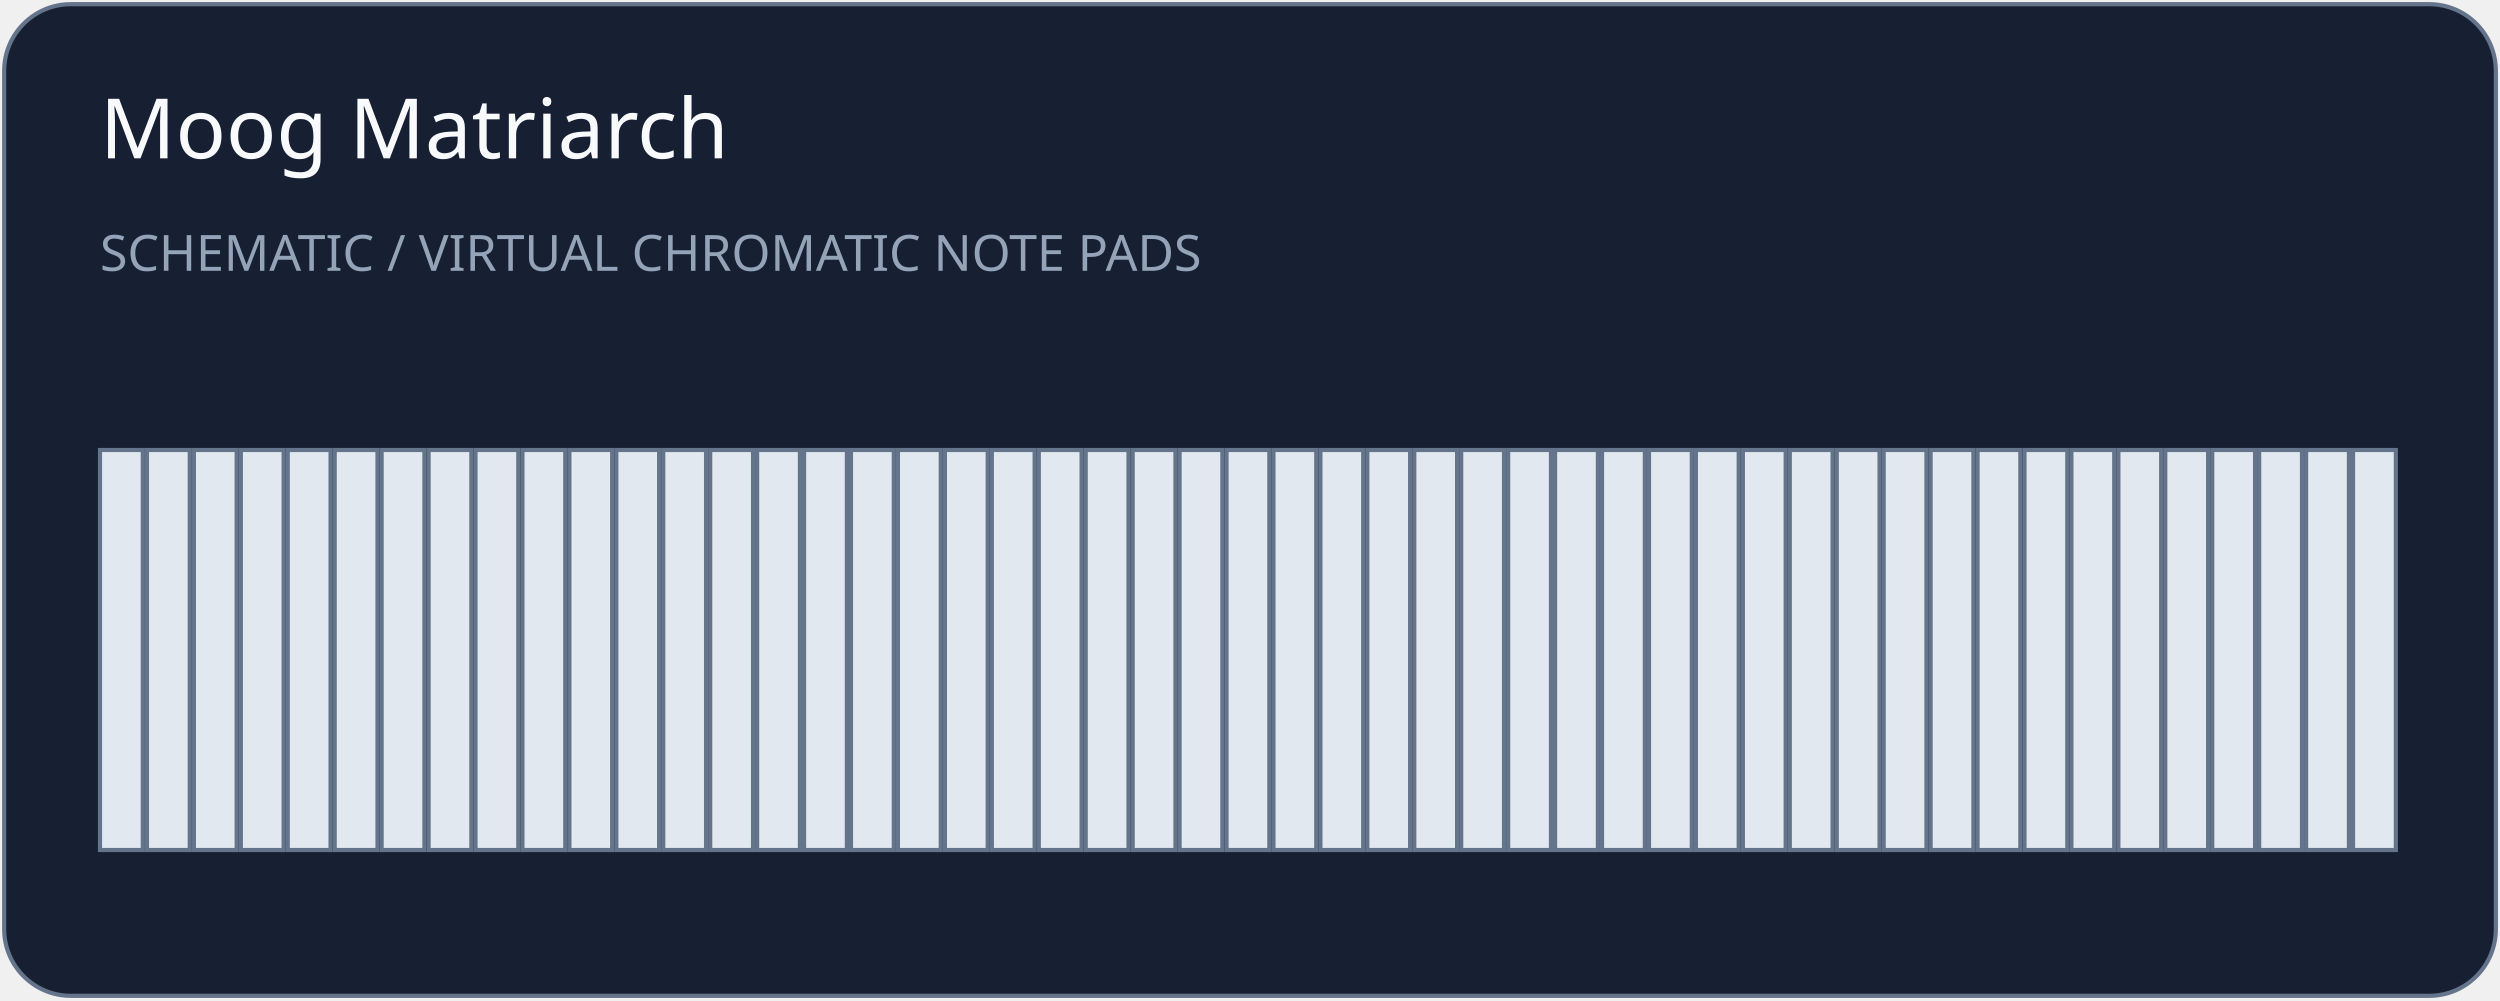
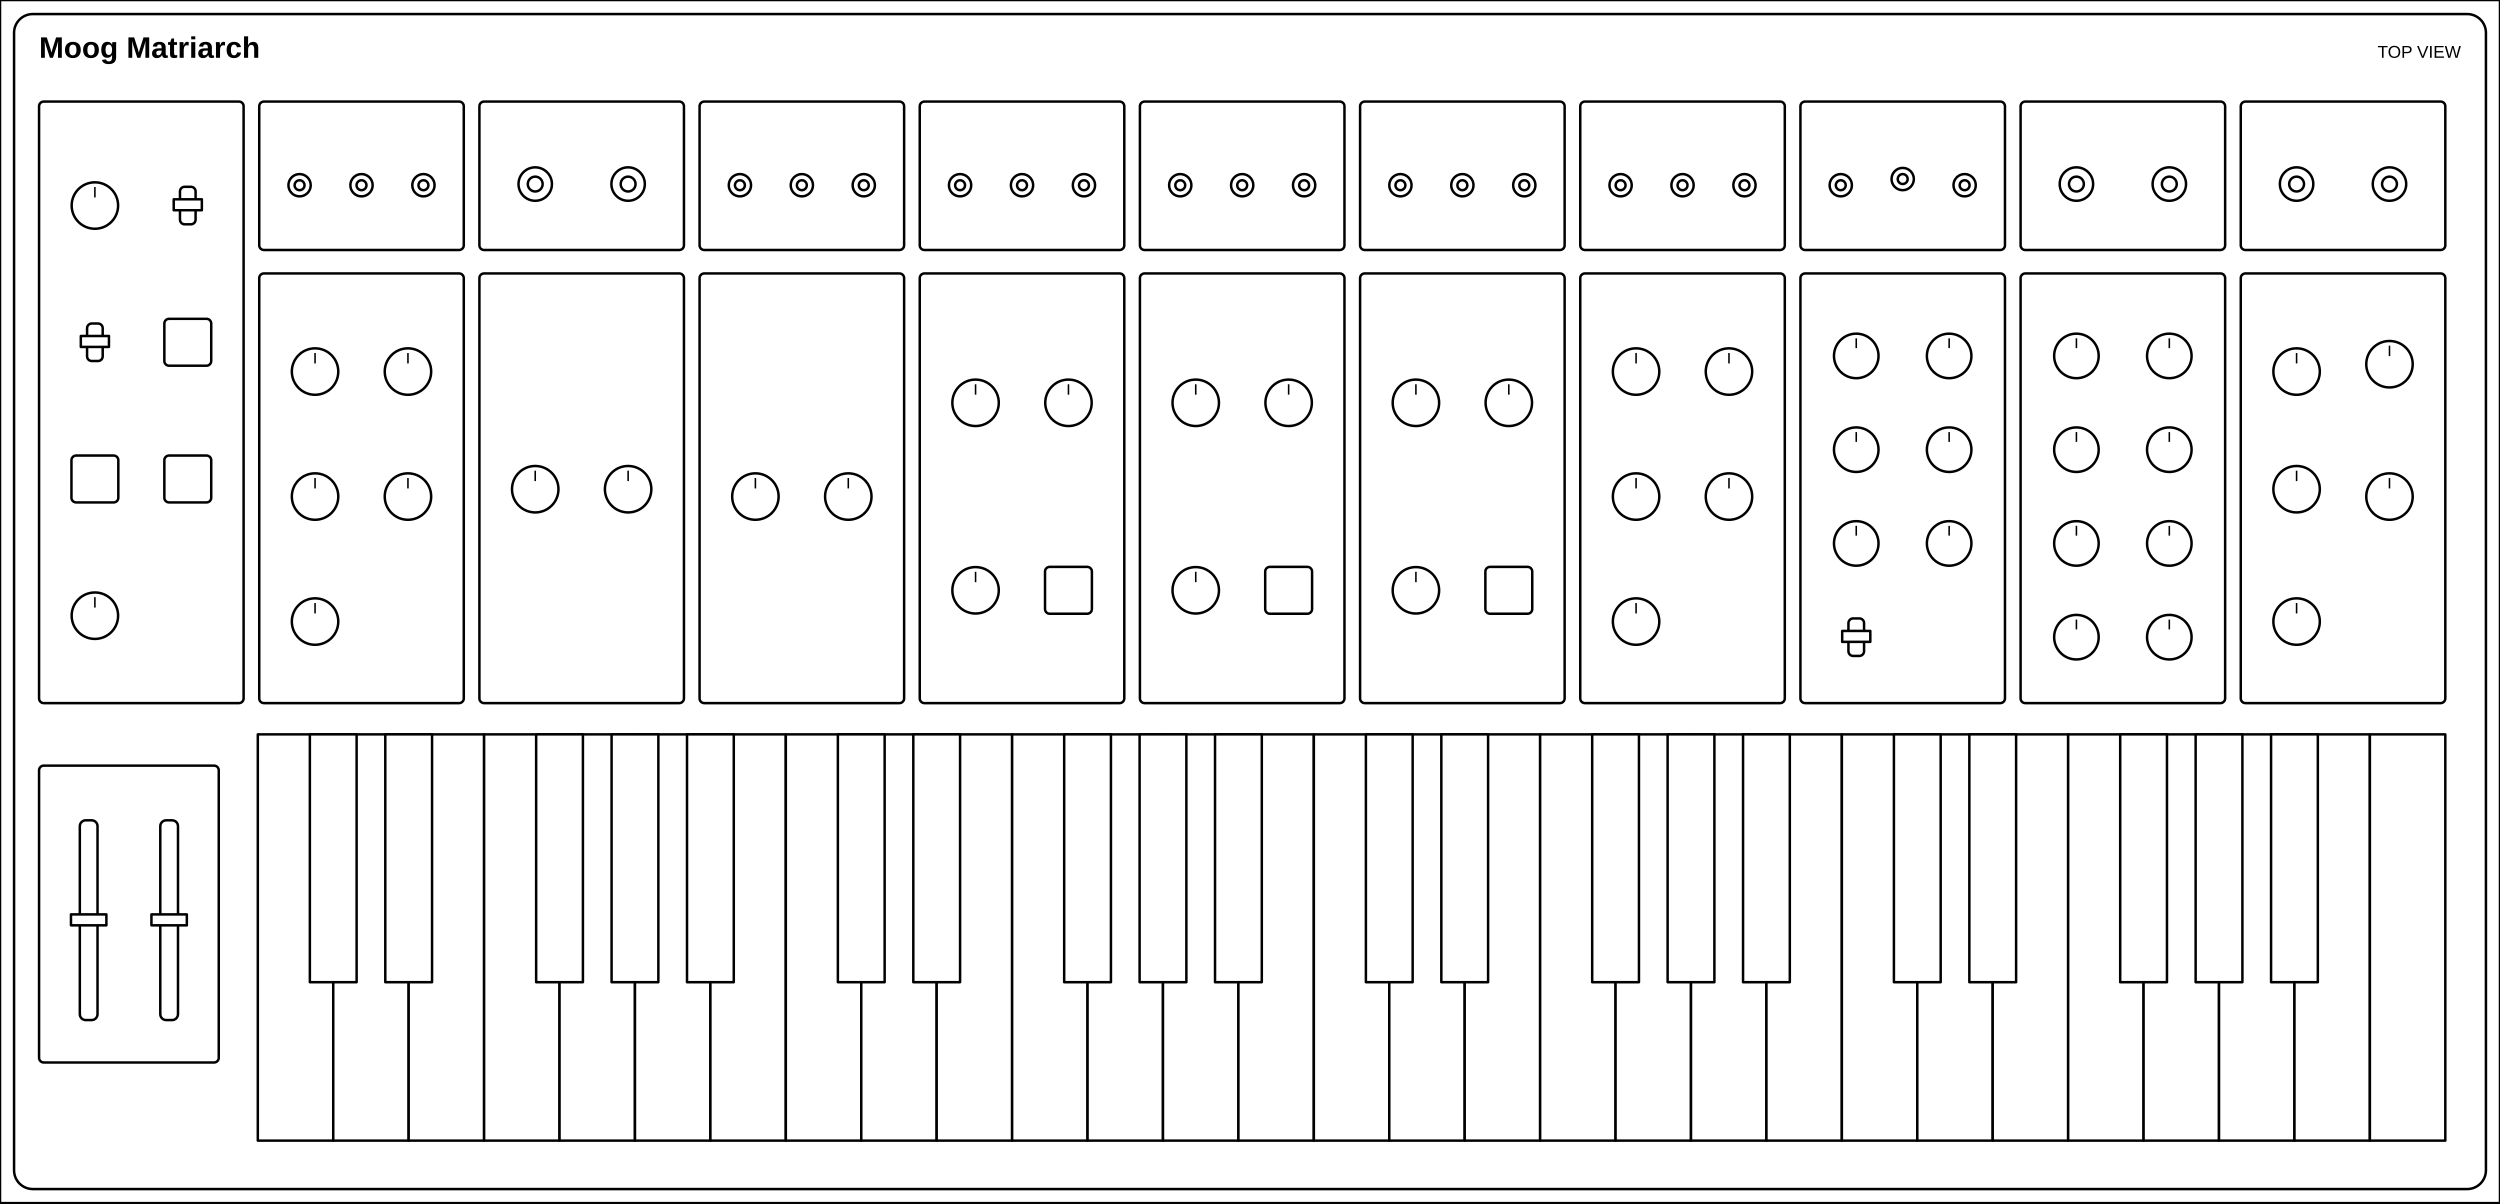
- <svg xmlns="http://www.w3.org/2000/svg" viewBox="0 0 600 240" role="img" aria-label="Moog Matriarch schematic">
-   <rect x="1" y="1" width="598" height="238" rx="16" fill="#172033" stroke="#64748b" />
-   <text x="24" y="38" fill="#f8fafc" font-family="sans-serif" font-size="20">Moog Matriarch</text>
-   <text x="24" y="65" fill="#94a3b8" font-family="sans-serif" font-size="12">SCHEMATIC / VIRTUAL CHROMATIC NOTE PADS</text>
-   <rect x="24.00" y="108" width="10.27" height="96" fill="#e2e8f0" stroke="#64748b" />
-   <rect x="35.27" y="108" width="10.27" height="96" fill="#e2e8f0" stroke="#64748b" />
-   <rect x="46.53" y="108" width="10.27" height="96" fill="#e2e8f0" stroke="#64748b" />
-   <rect x="57.80" y="108" width="10.27" height="96" fill="#e2e8f0" stroke="#64748b" />
-   <rect x="69.06" y="108" width="10.27" height="96" fill="#e2e8f0" stroke="#64748b" />
-   <rect x="80.33" y="108" width="10.27" height="96" fill="#e2e8f0" stroke="#64748b" />
-   <rect x="91.59" y="108" width="10.27" height="96" fill="#e2e8f0" stroke="#64748b" />
-   <rect x="102.86" y="108" width="10.27" height="96" fill="#e2e8f0" stroke="#64748b" />
-   <rect x="114.12" y="108" width="10.27" height="96" fill="#e2e8f0" stroke="#64748b" />
-   <rect x="125.39" y="108" width="10.27" height="96" fill="#e2e8f0" stroke="#64748b" />
-   <rect x="136.65" y="108" width="10.27" height="96" fill="#e2e8f0" stroke="#64748b" />
-   <rect x="147.92" y="108" width="10.27" height="96" fill="#e2e8f0" stroke="#64748b" />
-   <rect x="159.18" y="108" width="10.27" height="96" fill="#e2e8f0" stroke="#64748b" />
-   <rect x="170.45" y="108" width="10.27" height="96" fill="#e2e8f0" stroke="#64748b" />
-   <rect x="181.71" y="108" width="10.27" height="96" fill="#e2e8f0" stroke="#64748b" />
-   <rect x="192.98" y="108" width="10.27" height="96" fill="#e2e8f0" stroke="#64748b" />
-   <rect x="204.24" y="108" width="10.27" height="96" fill="#e2e8f0" stroke="#64748b" />
-   <rect x="215.51" y="108" width="10.27" height="96" fill="#e2e8f0" stroke="#64748b" />
-   <rect x="226.78" y="108" width="10.27" height="96" fill="#e2e8f0" stroke="#64748b" />
-   <rect x="238.04" y="108" width="10.27" height="96" fill="#e2e8f0" stroke="#64748b" />
-   <rect x="249.31" y="108" width="10.27" height="96" fill="#e2e8f0" stroke="#64748b" />
-   <rect x="260.57" y="108" width="10.27" height="96" fill="#e2e8f0" stroke="#64748b" />
-   <rect x="271.84" y="108" width="10.27" height="96" fill="#e2e8f0" stroke="#64748b" />
-   <rect x="283.10" y="108" width="10.27" height="96" fill="#e2e8f0" stroke="#64748b" />
-   <rect x="294.37" y="108" width="10.27" height="96" fill="#e2e8f0" stroke="#64748b" />
-   <rect x="305.63" y="108" width="10.27" height="96" fill="#e2e8f0" stroke="#64748b" />
-   <rect x="316.90" y="108" width="10.27" height="96" fill="#e2e8f0" stroke="#64748b" />
-   <rect x="328.16" y="108" width="10.27" height="96" fill="#e2e8f0" stroke="#64748b" />
-   <rect x="339.43" y="108" width="10.27" height="96" fill="#e2e8f0" stroke="#64748b" />
-   <rect x="350.69" y="108" width="10.27" height="96" fill="#e2e8f0" stroke="#64748b" />
-   <rect x="361.96" y="108" width="10.27" height="96" fill="#e2e8f0" stroke="#64748b" />
-   <rect x="373.22" y="108" width="10.27" height="96" fill="#e2e8f0" stroke="#64748b" />
-   <rect x="384.49" y="108" width="10.27" height="96" fill="#e2e8f0" stroke="#64748b" />
-   <rect x="395.76" y="108" width="10.27" height="96" fill="#e2e8f0" stroke="#64748b" />
-   <rect x="407.02" y="108" width="10.27" height="96" fill="#e2e8f0" stroke="#64748b" />
-   <rect x="418.29" y="108" width="10.27" height="96" fill="#e2e8f0" stroke="#64748b" />
-   <rect x="429.55" y="108" width="10.27" height="96" fill="#e2e8f0" stroke="#64748b" />
-   <rect x="440.82" y="108" width="10.27" height="96" fill="#e2e8f0" stroke="#64748b" />
-   <rect x="452.08" y="108" width="10.27" height="96" fill="#e2e8f0" stroke="#64748b" />
-   <rect x="463.35" y="108" width="10.27" height="96" fill="#e2e8f0" stroke="#64748b" />
-   <rect x="474.61" y="108" width="10.27" height="96" fill="#e2e8f0" stroke="#64748b" />
-   <rect x="485.88" y="108" width="10.27" height="96" fill="#e2e8f0" stroke="#64748b" />
-   <rect x="497.14" y="108" width="10.27" height="96" fill="#e2e8f0" stroke="#64748b" />
-   <rect x="508.41" y="108" width="10.27" height="96" fill="#e2e8f0" stroke="#64748b" />
-   <rect x="519.67" y="108" width="10.27" height="96" fill="#e2e8f0" stroke="#64748b" />
-   <rect x="530.94" y="108" width="10.27" height="96" fill="#e2e8f0" stroke="#64748b" />
-   <rect x="542.20" y="108" width="10.27" height="96" fill="#e2e8f0" stroke="#64748b" />
-   <rect x="553.47" y="108" width="10.27" height="96" fill="#e2e8f0" stroke="#64748b" />
-   <rect x="564.73" y="108" width="10.27" height="96" fill="#e2e8f0" stroke="#64748b" />
+ <svg xmlns="http://www.w3.org/2000/svg" viewBox="0 0 1600 770" role="img" aria-labelledby="title description">
+   <style>text{font-family:Arial,Helvetica,sans-serif;fill:#000;stroke:none}.line{fill:#fff;stroke:#000;stroke-width:1.6;stroke-linejoin:round;stroke-linecap:round}.thin{fill:none;stroke:#000;stroke-width:1;stroke-linejoin:round;stroke-linecap:round}</style>
+   <rect x="0" y="0" width="1600" height="770" class="line" fill="#fff" stroke="none" stroke-width="1.6" />
+   <rect x="9" y="9" width="1582" height="752" class="line" fill="#fff" stroke="#000" stroke-width="1.6" rx="12" />
+   <text x="25" y="37" fill="#000" font-family="Arial,Helvetica,sans-serif" font-size="19" text-anchor="start" font-weight="bold">Moog Matriarch</text>
+   <text x="1575" y="37" fill="#000" font-family="Arial,Helvetica,sans-serif" font-size="11" text-anchor="end">TOP VIEW</text>
+   <rect x="165.909" y="65" width="130.909" height="95" class="line" fill="#fff" stroke="#000" stroke-width="1.6" rx="3" />
+   <g id="modulation-patch-rate-in" data-kind="jack" aria-label="Rate IN">
+     <circle cx="191.727" cy="118.545" r="7.135" class="line" fill="#fff" stroke="#000" stroke-width="1.6" />
+     <circle cx="191.727" cy="118.545" r="3.171" class="line" fill="#fff" stroke="#000" stroke-width="1.6" />
+   </g>
+   <g id="modulation-patch-wave-out" data-kind="jack" aria-label="Wave OUT">
+     <circle cx="231.364" cy="118.545" r="7.135" class="line" fill="#fff" stroke="#000" stroke-width="1.6" />
+     <circle cx="231.364" cy="118.545" r="3.171" class="line" fill="#fff" stroke="#000" stroke-width="1.6" />
+   </g>
+   <g id="modulation-patch-s-h-out" data-kind="jack" aria-label="S/H OUT">
+     <circle cx="271" cy="118.545" r="7.135" class="line" fill="#fff" stroke="#000" stroke-width="1.6" />
+     <circle cx="271" cy="118.545" r="3.171" class="line" fill="#fff" stroke="#000" stroke-width="1.6" />
+   </g>
+   <rect x="306.818" y="65" width="130.909" height="95" class="line" fill="#fff" stroke="#000" stroke-width="1.6" rx="3" />
+   <g id="utilities-patch-in" data-kind="jack" aria-label="IN">
+     <circle cx="342.545" cy="117.797" r="10.702" class="line" fill="#fff" stroke="#000" stroke-width="1.6" />
+     <circle cx="342.545" cy="117.797" r="4.756" class="line" fill="#fff" stroke="#000" stroke-width="1.6" />
+   </g>
+   <g id="utilities-patch-out" data-kind="jack" aria-label="OUT">
+     <circle cx="402" cy="117.797" r="10.702" class="line" fill="#fff" stroke="#000" stroke-width="1.6" />
+     <circle cx="402" cy="117.797" r="4.756" class="line" fill="#fff" stroke="#000" stroke-width="1.6" />
+   </g>
+   <rect x="447.727" y="65" width="130.909" height="95" class="line" fill="#fff" stroke="#000" stroke-width="1.6" rx="3" />
+   <g id="osc-1-patch-pitch-in" data-kind="jack" aria-label="Pitch IN">
+     <circle cx="473.545" cy="118.545" r="7.135" class="line" fill="#fff" stroke="#000" stroke-width="1.6" />
+     <circle cx="473.545" cy="118.545" r="3.171" class="line" fill="#fff" stroke="#000" stroke-width="1.6" />
+   </g>
+   <g id="osc-1-patch-pwm-in" data-kind="jack" aria-label="PWM IN">
+     <circle cx="513.182" cy="118.545" r="7.135" class="line" fill="#fff" stroke="#000" stroke-width="1.6" />
+     <circle cx="513.182" cy="118.545" r="3.171" class="line" fill="#fff" stroke="#000" stroke-width="1.6" />
+   </g>
+   <g id="osc-1-patch-wave-out" data-kind="jack" aria-label="Wave OUT">
+     <circle cx="552.818" cy="118.545" r="7.135" class="line" fill="#fff" stroke="#000" stroke-width="1.6" />
+     <circle cx="552.818" cy="118.545" r="3.171" class="line" fill="#fff" stroke="#000" stroke-width="1.6" />
+   </g>
+   <rect x="588.636" y="65" width="130.909" height="95" class="line" fill="#fff" stroke="#000" stroke-width="1.6" rx="3" />
+   <g id="osc-2-patch-pitch-in" data-kind="jack" aria-label="Pitch IN">
+     <circle cx="614.455" cy="118.545" r="7.135" class="line" fill="#fff" stroke="#000" stroke-width="1.6" />
+     <circle cx="614.455" cy="118.545" r="3.171" class="line" fill="#fff" stroke="#000" stroke-width="1.6" />
+   </g>
+   <g id="osc-2-patch-pwm-in" data-kind="jack" aria-label="PWM IN">
+     <circle cx="654.091" cy="118.545" r="7.135" class="line" fill="#fff" stroke="#000" stroke-width="1.6" />
+     <circle cx="654.091" cy="118.545" r="3.171" class="line" fill="#fff" stroke="#000" stroke-width="1.6" />
+   </g>
+   <g id="osc-2-patch-wave-out" data-kind="jack" aria-label="Wave OUT">
+     <circle cx="693.727" cy="118.545" r="7.135" class="line" fill="#fff" stroke="#000" stroke-width="1.6" />
+     <circle cx="693.727" cy="118.545" r="3.171" class="line" fill="#fff" stroke="#000" stroke-width="1.6" />
+   </g>
+   <rect x="729.545" y="65" width="130.909" height="95" class="line" fill="#fff" stroke="#000" stroke-width="1.6" rx="3" />
+   <g id="osc-3-patch-pitch-in" data-kind="jack" aria-label="Pitch IN">
+     <circle cx="755.364" cy="118.545" r="7.135" class="line" fill="#fff" stroke="#000" stroke-width="1.6" />
+     <circle cx="755.364" cy="118.545" r="3.171" class="line" fill="#fff" stroke="#000" stroke-width="1.6" />
+   </g>
+   <g id="osc-3-patch-pwm-in" data-kind="jack" aria-label="PWM IN">
+     <circle cx="795" cy="118.545" r="7.135" class="line" fill="#fff" stroke="#000" stroke-width="1.6" />
+     <circle cx="795" cy="118.545" r="3.171" class="line" fill="#fff" stroke="#000" stroke-width="1.6" />
+   </g>
+   <g id="osc-3-patch-wave-out" data-kind="jack" aria-label="Wave OUT">
+     <circle cx="834.636" cy="118.545" r="7.135" class="line" fill="#fff" stroke="#000" stroke-width="1.6" />
+     <circle cx="834.636" cy="118.545" r="3.171" class="line" fill="#fff" stroke="#000" stroke-width="1.6" />
+   </g>
+   <rect x="870.455" y="65" width="130.909" height="95" class="line" fill="#fff" stroke="#000" stroke-width="1.6" rx="3" />
+   <g id="osc-4-patch-pitch-in" data-kind="jack" aria-label="Pitch IN">
+     <circle cx="896.273" cy="118.545" r="7.135" class="line" fill="#fff" stroke="#000" stroke-width="1.6" />
+     <circle cx="896.273" cy="118.545" r="3.171" class="line" fill="#fff" stroke="#000" stroke-width="1.6" />
+   </g>
+   <g id="osc-4-patch-pwm-in" data-kind="jack" aria-label="PWM IN">
+     <circle cx="935.909" cy="118.545" r="7.135" class="line" fill="#fff" stroke="#000" stroke-width="1.6" />
+     <circle cx="935.909" cy="118.545" r="3.171" class="line" fill="#fff" stroke="#000" stroke-width="1.6" />
+   </g>
+   <g id="osc-4-patch-wave-out" data-kind="jack" aria-label="Wave OUT">
+     <circle cx="975.545" cy="118.545" r="7.135" class="line" fill="#fff" stroke="#000" stroke-width="1.6" />
+     <circle cx="975.545" cy="118.545" r="3.171" class="line" fill="#fff" stroke="#000" stroke-width="1.6" />
+   </g>
+   <rect x="1011.364" y="65" width="130.909" height="95" class="line" fill="#fff" stroke="#000" stroke-width="1.6" rx="3" />
+   <g id="mixer-patch-osc-in" data-kind="jack" aria-label="Osc IN">
+     <circle cx="1037.182" cy="118.545" r="7.135" class="line" fill="#fff" stroke="#000" stroke-width="1.6" />
+     <circle cx="1037.182" cy="118.545" r="3.171" class="line" fill="#fff" stroke="#000" stroke-width="1.6" />
+   </g>
+   <g id="mixer-patch-noise-in" data-kind="jack" aria-label="Noise IN">
+     <circle cx="1076.818" cy="118.545" r="7.135" class="line" fill="#fff" stroke="#000" stroke-width="1.6" />
+     <circle cx="1076.818" cy="118.545" r="3.171" class="line" fill="#fff" stroke="#000" stroke-width="1.6" />
+   </g>
+   <g id="mixer-patch-out" data-kind="jack" aria-label="OUT">
+     <circle cx="1116.455" cy="118.545" r="7.135" class="line" fill="#fff" stroke="#000" stroke-width="1.6" />
+     <circle cx="1116.455" cy="118.545" r="3.171" class="line" fill="#fff" stroke="#000" stroke-width="1.6" />
+   </g>
+   <rect x="1152.273" y="65" width="130.909" height="95" class="line" fill="#fff" stroke="#000" stroke-width="1.6" rx="3" />
+   <g id="filters-patch-audio-in" data-kind="jack" aria-label="Audio IN">
+     <circle cx="1178.091" cy="118.545" r="7.135" class="line" fill="#fff" stroke="#000" stroke-width="1.6" />
+     <circle cx="1178.091" cy="118.545" r="3.171" class="line" fill="#fff" stroke="#000" stroke-width="1.6" />
+   </g>
+   <g id="filters-patch-cutoff-in" data-kind="jack" aria-label="Cutoff IN">
+     <circle cx="1217.727" cy="114.59" r="7.135" class="line" fill="#fff" stroke="#000" stroke-width="1.6" />
+     <circle cx="1217.727" cy="114.59" r="3.171" class="line" fill="#fff" stroke="#000" stroke-width="1.6" />
+   </g>
+   <g id="filters-patch-out" data-kind="jack" aria-label="OUT">
+     <circle cx="1257.364" cy="118.545" r="7.135" class="line" fill="#fff" stroke="#000" stroke-width="1.6" />
+     <circle cx="1257.364" cy="118.545" r="3.171" class="line" fill="#fff" stroke="#000" stroke-width="1.6" />
+   </g>
+   <rect x="1293.182" y="65" width="130.909" height="95" class="line" fill="#fff" stroke="#000" stroke-width="1.6" rx="3" />
+   <g id="envelopes-patch-trigger-in" data-kind="jack" aria-label="Trigger IN">
+     <circle cx="1328.909" cy="117.797" r="10.702" class="line" fill="#fff" stroke="#000" stroke-width="1.6" />
+     <circle cx="1328.909" cy="117.797" r="4.756" class="line" fill="#fff" stroke="#000" stroke-width="1.6" />
+   </g>
+   <g id="envelopes-patch-env-out" data-kind="jack" aria-label="Env OUT">
+     <circle cx="1388.364" cy="117.797" r="10.702" class="line" fill="#fff" stroke="#000" stroke-width="1.6" />
+     <circle cx="1388.364" cy="117.797" r="4.756" class="line" fill="#fff" stroke="#000" stroke-width="1.6" />
+   </g>
+   <rect x="1434.091" y="65" width="130.909" height="95" class="line" fill="#fff" stroke="#000" stroke-width="1.6" rx="3" />
+   <g id="output-patch-delay-in" data-kind="jack" aria-label="Delay IN">
+     <circle cx="1469.818" cy="117.797" r="10.702" class="line" fill="#fff" stroke="#000" stroke-width="1.6" />
+     <circle cx="1469.818" cy="117.797" r="4.756" class="line" fill="#fff" stroke="#000" stroke-width="1.6" />
+   </g>
+   <g id="output-patch-delay-out" data-kind="jack" aria-label="Delay OUT">
+     <circle cx="1529.273" cy="117.797" r="10.702" class="line" fill="#fff" stroke="#000" stroke-width="1.6" />
+     <circle cx="1529.273" cy="117.797" r="4.756" class="line" fill="#fff" stroke="#000" stroke-width="1.6" />
+   </g>
+   <rect x="25" y="65" width="130.909" height="385" class="line" fill="#fff" stroke="#000" stroke-width="1.6" rx="3" />
+   <g id="arp-seq-rate" data-kind="knob" aria-label="Rate">
+     <circle cx="60.727" cy="131.547" r="14.864" class="line" fill="#fff" stroke="#000" stroke-width="1.6" />
+     <path d="M60.727 119.684L60.727 126.345" fill="none" stroke="#000" stroke-width="1" />
+   </g>
+   <g id="arp-seq-mode" data-kind="switch" aria-label="Mode">
+     <rect x="115.182" y="119.547" width="10" height="24" class="line" fill="#fff" stroke="#000" stroke-width="1.6" rx="3" />
+     <rect x="111.182" y="127.547" width="18" height="7" class="line" fill="#fff" stroke="#000" stroke-width="1.6" />
+   </g>
+   <g id="arp-seq-octave" data-kind="switch" aria-label="Octave">
+     <rect x="55.727" y="207.047" width="10" height="24" class="line" fill="#fff" stroke="#000" stroke-width="1.6" rx="3" />
+     <rect x="51.727" y="215.047" width="18" height="7" class="line" fill="#fff" stroke="#000" stroke-width="1.6" />
+   </g>
+   <g id="arp-seq-hold" data-kind="button" aria-label="Hold">
+     <rect x="105.182" y="204.047" width="30" height="30" class="line" fill="#fff" stroke="#000" stroke-width="1.6" rx="3" />
+   </g>
+   <g id="arp-seq-play" data-kind="button" aria-label="Play">
+     <rect x="45.727" y="291.547" width="30" height="30" class="line" fill="#fff" stroke="#000" stroke-width="1.6" rx="3" />
+   </g>
+   <g id="arp-seq-tap" data-kind="button" aria-label="Tap">
+     <rect x="105.182" y="291.547" width="30" height="30" class="line" fill="#fff" stroke="#000" stroke-width="1.6" rx="3" />
+   </g>
+   <g id="arp-seq-glide" data-kind="knob" aria-label="Glide">
+     <circle cx="60.727" cy="394.047" r="14.864" class="line" fill="#fff" stroke="#000" stroke-width="1.6" />
+     <path d="M60.727 382.184L60.727 388.845" fill="none" stroke="#000" stroke-width="1" />
+   </g>
+   <rect x="165.909" y="175" width="130.909" height="275" class="line" fill="#fff" stroke="#000" stroke-width="1.6" rx="3" />
+   <g id="modulation-rate" data-kind="knob" aria-label="Rate">
+     <circle cx="201.636" cy="237.797" r="14.864" class="line" fill="#fff" stroke="#000" stroke-width="1.6" />
+     <path d="M201.636 225.934L201.636 232.595" fill="none" stroke="#000" stroke-width="1" />
+   </g>
+   <g id="modulation-waveform" data-kind="knob" aria-label="Waveform">
+     <circle cx="261.091" cy="237.797" r="14.864" class="line" fill="#fff" stroke="#000" stroke-width="1.6" />
+     <path d="M261.091 225.934L261.091 232.595" fill="none" stroke="#000" stroke-width="1" />
+   </g>
+   <g id="modulation-pitch-amt" data-kind="knob" aria-label="Pitch amt">
+     <circle cx="201.636" cy="317.797" r="14.864" class="line" fill="#fff" stroke="#000" stroke-width="1.6" />
+     <path d="M201.636 305.934L201.636 312.595" fill="none" stroke="#000" stroke-width="1" />
+   </g>
+   <g id="modulation-cutoff-amt" data-kind="knob" aria-label="Cutoff amt">
+     <circle cx="261.091" cy="317.797" r="14.864" class="line" fill="#fff" stroke="#000" stroke-width="1.6" />
+     <path d="M261.091 305.934L261.091 312.595" fill="none" stroke="#000" stroke-width="1" />
+   </g>
+   <g id="modulation-pwm-amt" data-kind="knob" aria-label="PWM amt">
+     <circle cx="201.636" cy="397.797" r="14.864" class="line" fill="#fff" stroke="#000" stroke-width="1.6" />
+     <path d="M201.636 385.934L201.636 392.595" fill="none" stroke="#000" stroke-width="1" />
+   </g>
+   <rect x="306.818" y="175" width="130.909" height="275" class="line" fill="#fff" stroke="#000" stroke-width="1.6" rx="3" />
+   <g id="utilities-attenuator-1" data-kind="knob" aria-label="Attenuator 1">
+     <circle cx="342.545" cy="313.094" r="14.864" class="line" fill="#fff" stroke="#000" stroke-width="1.6" />
+     <path d="M342.545 301.231L342.545 307.892" fill="none" stroke="#000" stroke-width="1" />
+   </g>
+   <g id="utilities-attenuator-2" data-kind="knob" aria-label="Attenuator 2">
+     <circle cx="402" cy="313.094" r="14.864" class="line" fill="#fff" stroke="#000" stroke-width="1.6" />
+     <path d="M402 301.231L402 307.892" fill="none" stroke="#000" stroke-width="1" />
+   </g>
+   <rect x="447.727" y="175" width="130.909" height="275" class="line" fill="#fff" stroke="#000" stroke-width="1.6" rx="3" />
+   <g id="osc-1-octave" data-kind="knob" aria-label="Octave">
+     <circle cx="483.455" cy="317.797" r="14.864" class="line" fill="#fff" stroke="#000" stroke-width="1.6" />
+     <path d="M483.455 305.934L483.455 312.595" fill="none" stroke="#000" stroke-width="1" />
+   </g>
+   <g id="osc-1-waveform" data-kind="knob" aria-label="Waveform">
+     <circle cx="542.909" cy="317.797" r="14.864" class="line" fill="#fff" stroke="#000" stroke-width="1.6" />
+     <path d="M542.909 305.934L542.909 312.595" fill="none" stroke="#000" stroke-width="1" />
+   </g>
+   <rect x="588.636" y="175" width="130.909" height="275" class="line" fill="#fff" stroke="#000" stroke-width="1.6" rx="3" />
+   <g id="osc-2-octave" data-kind="knob" aria-label="Octave">
+     <circle cx="624.364" cy="257.797" r="14.864" class="line" fill="#fff" stroke="#000" stroke-width="1.6" />
+     <path d="M624.364 245.934L624.364 252.595" fill="none" stroke="#000" stroke-width="1" />
+   </g>
+   <g id="osc-2-waveform" data-kind="knob" aria-label="Waveform">
+     <circle cx="683.818" cy="257.797" r="14.864" class="line" fill="#fff" stroke="#000" stroke-width="1.6" />
+     <path d="M683.818 245.934L683.818 252.595" fill="none" stroke="#000" stroke-width="1" />
+   </g>
+   <g id="osc-2-frequency" data-kind="knob" aria-label="Frequency">
+     <circle cx="624.364" cy="377.797" r="14.864" class="line" fill="#fff" stroke="#000" stroke-width="1.6" />
+     <path d="M624.364 365.934L624.364 372.595" fill="none" stroke="#000" stroke-width="1" />
+   </g>
+   <g id="osc-2-sync" data-kind="button" aria-label="Sync">
+     <rect x="668.818" y="362.797" width="30" height="30" class="line" fill="#fff" stroke="#000" stroke-width="1.6" rx="3" />
+   </g>
+   <rect x="729.545" y="175" width="130.909" height="275" class="line" fill="#fff" stroke="#000" stroke-width="1.6" rx="3" />
+   <g id="osc-3-octave" data-kind="knob" aria-label="Octave">
+     <circle cx="765.273" cy="257.797" r="14.864" class="line" fill="#fff" stroke="#000" stroke-width="1.6" />
+     <path d="M765.273 245.934L765.273 252.595" fill="none" stroke="#000" stroke-width="1" />
+   </g>
+   <g id="osc-3-waveform" data-kind="knob" aria-label="Waveform">
+     <circle cx="824.727" cy="257.797" r="14.864" class="line" fill="#fff" stroke="#000" stroke-width="1.6" />
+     <path d="M824.727 245.934L824.727 252.595" fill="none" stroke="#000" stroke-width="1" />
+   </g>
+   <g id="osc-3-frequency" data-kind="knob" aria-label="Frequency">
+     <circle cx="765.273" cy="377.797" r="14.864" class="line" fill="#fff" stroke="#000" stroke-width="1.6" />
+     <path d="M765.273 365.934L765.273 372.595" fill="none" stroke="#000" stroke-width="1" />
+   </g>
+   <g id="osc-3-sync" data-kind="button" aria-label="Sync">
+     <rect x="809.727" y="362.797" width="30" height="30" class="line" fill="#fff" stroke="#000" stroke-width="1.6" rx="3" />
+   </g>
+   <rect x="870.455" y="175" width="130.909" height="275" class="line" fill="#fff" stroke="#000" stroke-width="1.6" rx="3" />
+   <g id="osc-4-octave" data-kind="knob" aria-label="Octave">
+     <circle cx="906.182" cy="257.797" r="14.864" class="line" fill="#fff" stroke="#000" stroke-width="1.6" />
+     <path d="M906.182 245.934L906.182 252.595" fill="none" stroke="#000" stroke-width="1" />
+   </g>
+   <g id="osc-4-waveform" data-kind="knob" aria-label="Waveform">
+     <circle cx="965.636" cy="257.797" r="14.864" class="line" fill="#fff" stroke="#000" stroke-width="1.6" />
+     <path d="M965.636 245.934L965.636 252.595" fill="none" stroke="#000" stroke-width="1" />
+   </g>
+   <g id="osc-4-frequency" data-kind="knob" aria-label="Frequency">
+     <circle cx="906.182" cy="377.797" r="14.864" class="line" fill="#fff" stroke="#000" stroke-width="1.6" />
+     <path d="M906.182 365.934L906.182 372.595" fill="none" stroke="#000" stroke-width="1" />
+   </g>
+   <g id="osc-4-sync" data-kind="button" aria-label="Sync">
+     <rect x="950.636" y="362.797" width="30" height="30" class="line" fill="#fff" stroke="#000" stroke-width="1.6" rx="3" />
+   </g>
+   <rect x="1011.364" y="175" width="130.909" height="275" class="line" fill="#fff" stroke="#000" stroke-width="1.6" rx="3" />
+   <g id="mixer-osc-1" data-kind="knob" aria-label="Osc 1">
+     <circle cx="1047.091" cy="237.797" r="14.864" class="line" fill="#fff" stroke="#000" stroke-width="1.6" />
+     <path d="M1047.091 225.934L1047.091 232.595" fill="none" stroke="#000" stroke-width="1" />
+   </g>
+   <g id="mixer-osc-2" data-kind="knob" aria-label="Osc 2">
+     <circle cx="1106.545" cy="237.797" r="14.864" class="line" fill="#fff" stroke="#000" stroke-width="1.6" />
+     <path d="M1106.545 225.934L1106.545 232.595" fill="none" stroke="#000" stroke-width="1" />
+   </g>
+   <g id="mixer-noise" data-kind="knob" aria-label="Noise">
+     <circle cx="1047.091" cy="317.797" r="14.864" class="line" fill="#fff" stroke="#000" stroke-width="1.6" />
+     <path d="M1047.091 305.934L1047.091 312.595" fill="none" stroke="#000" stroke-width="1" />
+   </g>
+   <g id="mixer-osc-3" data-kind="knob" aria-label="Osc 3">
+     <circle cx="1106.545" cy="317.797" r="14.864" class="line" fill="#fff" stroke="#000" stroke-width="1.6" />
+     <path d="M1106.545 305.934L1106.545 312.595" fill="none" stroke="#000" stroke-width="1" />
+   </g>
+   <g id="mixer-osc-4" data-kind="knob" aria-label="Osc 4">
+     <circle cx="1047.091" cy="397.797" r="14.864" class="line" fill="#fff" stroke="#000" stroke-width="1.6" />
+     <path d="M1047.091 385.934L1047.091 392.595" fill="none" stroke="#000" stroke-width="1" />
+   </g>
+   <rect x="1152.273" y="175" width="130.909" height="275" class="line" fill="#fff" stroke="#000" stroke-width="1.6" rx="3" />
+   <g id="filters-cutoff" data-kind="knob" aria-label="Cutoff">
+     <circle cx="1188" cy="227.797" r="14.254" class="line" fill="#fff" stroke="#000" stroke-width="1.6" />
+     <path d="M1188 216.543L1188 222.808" fill="none" stroke="#000" stroke-width="1" />
+   </g>
+   <g id="filters-resonance" data-kind="knob" aria-label="Resonance">
+     <circle cx="1247.455" cy="227.797" r="14.254" class="line" fill="#fff" stroke="#000" stroke-width="1.6" />
+     <path d="M1247.455 216.543L1247.455 222.808" fill="none" stroke="#000" stroke-width="1" />
+   </g>
+   <g id="filters-env-amt" data-kind="knob" aria-label="Env amt">
+     <circle cx="1188" cy="287.797" r="14.254" class="line" fill="#fff" stroke="#000" stroke-width="1.6" />
+     <path d="M1188 276.543L1188 282.808" fill="none" stroke="#000" stroke-width="1" />
+   </g>
+   <g id="filters-kb-track" data-kind="knob" aria-label="KB track">
+     <circle cx="1247.455" cy="287.797" r="14.254" class="line" fill="#fff" stroke="#000" stroke-width="1.6" />
+     <path d="M1247.455 276.543L1247.455 282.808" fill="none" stroke="#000" stroke-width="1" />
+   </g>
+   <g id="filters-spacing" data-kind="knob" aria-label="Spacing">
+     <circle cx="1188" cy="347.797" r="14.254" class="line" fill="#fff" stroke="#000" stroke-width="1.6" />
+     <path d="M1188 336.543L1188 342.808" fill="none" stroke="#000" stroke-width="1" />
+   </g>
+   <g id="filters-resonance-2" data-kind="knob" aria-label="Resonance 2">
+     <circle cx="1247.455" cy="347.797" r="14.254" class="line" fill="#fff" stroke="#000" stroke-width="1.6" />
+     <path d="M1247.455 336.543L1247.455 342.808" fill="none" stroke="#000" stroke-width="1" />
+   </g>
+   <g id="filters-mode" data-kind="switch" aria-label="Mode">
+     <rect x="1183" y="395.797" width="10" height="24" class="line" fill="#fff" stroke="#000" stroke-width="1.6" rx="3" />
+     <rect x="1179" y="403.797" width="18" height="7" class="line" fill="#fff" stroke="#000" stroke-width="1.6" />
+   </g>
+   <rect x="1293.182" y="175" width="130.909" height="275" class="line" fill="#fff" stroke="#000" stroke-width="1.6" rx="3" />
+   <g id="envelopes-attack" data-kind="knob" aria-label="Attack">
+     <circle cx="1328.909" cy="227.797" r="14.254" class="line" fill="#fff" stroke="#000" stroke-width="1.6" />
+     <path d="M1328.909 216.543L1328.909 222.808" fill="none" stroke="#000" stroke-width="1" />
+   </g>
+   <g id="envelopes-decay" data-kind="knob" aria-label="Decay">
+     <circle cx="1388.364" cy="227.797" r="14.254" class="line" fill="#fff" stroke="#000" stroke-width="1.6" />
+     <path d="M1388.364 216.543L1388.364 222.808" fill="none" stroke="#000" stroke-width="1" />
+   </g>
+   <g id="envelopes-sustain" data-kind="knob" aria-label="Sustain">
+     <circle cx="1328.909" cy="287.797" r="14.254" class="line" fill="#fff" stroke="#000" stroke-width="1.6" />
+     <path d="M1328.909 276.543L1328.909 282.808" fill="none" stroke="#000" stroke-width="1" />
+   </g>
+   <g id="envelopes-release" data-kind="knob" aria-label="Release">
+     <circle cx="1388.364" cy="287.797" r="14.254" class="line" fill="#fff" stroke="#000" stroke-width="1.6" />
+     <path d="M1388.364 276.543L1388.364 282.808" fill="none" stroke="#000" stroke-width="1" />
+   </g>
+   <g id="envelopes-amp-attack" data-kind="knob" aria-label="Amp attack">
+     <circle cx="1328.909" cy="347.797" r="14.254" class="line" fill="#fff" stroke="#000" stroke-width="1.6" />
+     <path d="M1328.909 336.543L1328.909 342.808" fill="none" stroke="#000" stroke-width="1" />
+   </g>
+   <g id="envelopes-amp-decay" data-kind="knob" aria-label="Amp decay">
+     <circle cx="1388.364" cy="347.797" r="14.254" class="line" fill="#fff" stroke="#000" stroke-width="1.6" />
+     <path d="M1388.364 336.543L1388.364 342.808" fill="none" stroke="#000" stroke-width="1" />
+   </g>
+   <g id="envelopes-amp-sustain" data-kind="knob" aria-label="Amp sustain">
+     <circle cx="1328.909" cy="407.797" r="14.254" class="line" fill="#fff" stroke="#000" stroke-width="1.6" />
+     <path d="M1328.909 396.543L1328.909 402.808" fill="none" stroke="#000" stroke-width="1" />
+   </g>
+   <g id="envelopes-amp-release" data-kind="knob" aria-label="Amp release">
+     <circle cx="1388.364" cy="407.797" r="14.254" class="line" fill="#fff" stroke="#000" stroke-width="1.6" />
+     <path d="M1388.364 396.543L1388.364 402.808" fill="none" stroke="#000" stroke-width="1" />
+   </g>
+   <rect x="1434.091" y="175" width="130.909" height="275" class="line" fill="#fff" stroke="#000" stroke-width="1.6" rx="3" />
+   <g id="output-volume" data-kind="knob" aria-label="Volume">
+     <circle cx="1469.818" cy="237.797" r="14.864" class="line" fill="#fff" stroke="#000" stroke-width="1.6" />
+     <path d="M1469.818 225.934L1469.818 232.595" fill="none" stroke="#000" stroke-width="1" />
+   </g>
+   <g id="output-delay-time-l" data-kind="knob" aria-label="Delay time L">
+     <circle cx="1529.273" cy="233.094" r="14.864" class="line" fill="#fff" stroke="#000" stroke-width="1.6" />
+     <path d="M1529.273 221.231L1529.273 227.892" fill="none" stroke="#000" stroke-width="1" />
+   </g>
+   <g id="output-delay-time-r" data-kind="knob" aria-label="Delay time R">
+     <circle cx="1469.818" cy="313.094" r="14.864" class="line" fill="#fff" stroke="#000" stroke-width="1.6" />
+     <path d="M1469.818 301.231L1469.818 307.892" fill="none" stroke="#000" stroke-width="1" />
+   </g>
+   <g id="output-feedback" data-kind="knob" aria-label="Feedback">
+     <circle cx="1529.273" cy="317.797" r="14.864" class="line" fill="#fff" stroke="#000" stroke-width="1.6" />
+     <path d="M1529.273 305.934L1529.273 312.595" fill="none" stroke="#000" stroke-width="1" />
+   </g>
+   <g id="output-mix" data-kind="knob" aria-label="Mix">
+     <circle cx="1469.818" cy="397.797" r="14.864" class="line" fill="#fff" stroke="#000" stroke-width="1.6" />
+     <path d="M1469.818 385.934L1469.818 392.595" fill="none" stroke="#000" stroke-width="1" />
+   </g>
+   <rect x="25" y="490" width="115" height="190" class="line" fill="#fff" stroke="#000" stroke-width="1.6" rx="3" />
+   <g id="performance-pitch" data-kind="wheel" aria-label="Pitch">
+     <rect x="51.085" y="525" width="11.33" height="127.853" class="line" fill="#fff" stroke="#000" stroke-width="1.6" rx="3.777" />
+     <rect x="45.42" y="585.209" width="22.66" height="7" class="line" fill="#000" stroke="#000" stroke-width="1.6" />
+   </g>
+   <g id="performance-mod" data-kind="wheel" aria-label="Mod">
+     <rect x="102.585" y="525" width="11.33" height="127.853" class="line" fill="#fff" stroke="#000" stroke-width="1.6" rx="3.777" />
+     <rect x="96.92" y="585.209" width="22.66" height="7" class="line" fill="#000" stroke="#000" stroke-width="1.6" />
+   </g>
+   <g id="keyboard" aria-label="Keyboard">
+     <g id="key-1" data-kind="key" aria-label="Key 1">
+       <rect x="165" y="470" width="48.276" height="260" class="line" fill="#fff" stroke="#000" stroke-width="1.6" rx="0" />
+     </g>
+     <g id="key-3" data-kind="key" aria-label="Key 3">
+       <rect x="213.276" y="470" width="48.276" height="260" class="line" fill="#fff" stroke="#000" stroke-width="1.6" rx="0" />
+     </g>
+     <g id="key-5" data-kind="key" aria-label="Key 5">
+       <rect x="261.552" y="470" width="48.276" height="260" class="line" fill="#fff" stroke="#000" stroke-width="1.6" rx="0" />
+     </g>
+     <g id="key-6" data-kind="key" aria-label="Key 6">
+       <rect x="309.828" y="470" width="48.276" height="260" class="line" fill="#fff" stroke="#000" stroke-width="1.6" rx="0" />
+     </g>
+     <g id="key-8" data-kind="key" aria-label="Key 8">
+       <rect x="358.103" y="470" width="48.276" height="260" class="line" fill="#fff" stroke="#000" stroke-width="1.6" rx="0" />
+     </g>
+     <g id="key-10" data-kind="key" aria-label="Key 10">
+       <rect x="406.379" y="470" width="48.276" height="260" class="line" fill="#fff" stroke="#000" stroke-width="1.6" rx="0" />
+     </g>
+     <g id="key-12" data-kind="key" aria-label="Key 12">
+       <rect x="454.655" y="470" width="48.276" height="260" class="line" fill="#fff" stroke="#000" stroke-width="1.6" rx="0" />
+     </g>
+     <g id="key-13" data-kind="key" aria-label="Key 13">
+       <rect x="502.931" y="470" width="48.276" height="260" class="line" fill="#fff" stroke="#000" stroke-width="1.6" rx="0" />
+     </g>
+     <g id="key-15" data-kind="key" aria-label="Key 15">
+       <rect x="551.207" y="470" width="48.276" height="260" class="line" fill="#fff" stroke="#000" stroke-width="1.6" rx="0" />
+     </g>
+     <g id="key-17" data-kind="key" aria-label="Key 17">
+       <rect x="599.483" y="470" width="48.276" height="260" class="line" fill="#fff" stroke="#000" stroke-width="1.6" rx="0" />
+     </g>
+     <g id="key-18" data-kind="key" aria-label="Key 18">
+       <rect x="647.759" y="470" width="48.276" height="260" class="line" fill="#fff" stroke="#000" stroke-width="1.6" rx="0" />
+     </g>
+     <g id="key-20" data-kind="key" aria-label="Key 20">
+       <rect x="696.034" y="470" width="48.276" height="260" class="line" fill="#fff" stroke="#000" stroke-width="1.6" rx="0" />
+     </g>
+     <g id="key-22" data-kind="key" aria-label="Key 22">
+       <rect x="744.31" y="470" width="48.276" height="260" class="line" fill="#fff" stroke="#000" stroke-width="1.6" rx="0" />
+     </g>
+     <g id="key-24" data-kind="key" aria-label="Key 24">
+       <rect x="792.586" y="470" width="48.276" height="260" class="line" fill="#fff" stroke="#000" stroke-width="1.6" rx="0" />
+     </g>
+     <g id="key-25" data-kind="key" aria-label="Key 25">
+       <rect x="840.862" y="470" width="48.276" height="260" class="line" fill="#fff" stroke="#000" stroke-width="1.6" rx="0" />
+     </g>
+     <g id="key-27" data-kind="key" aria-label="Key 27">
+       <rect x="889.138" y="470" width="48.276" height="260" class="line" fill="#fff" stroke="#000" stroke-width="1.6" rx="0" />
+     </g>
+     <g id="key-29" data-kind="key" aria-label="Key 29">
+       <rect x="937.414" y="470" width="48.276" height="260" class="line" fill="#fff" stroke="#000" stroke-width="1.6" rx="0" />
+     </g>
+     <g id="key-30" data-kind="key" aria-label="Key 30">
+       <rect x="985.69" y="470" width="48.276" height="260" class="line" fill="#fff" stroke="#000" stroke-width="1.6" rx="0" />
+     </g>
+     <g id="key-32" data-kind="key" aria-label="Key 32">
+       <rect x="1033.966" y="470" width="48.276" height="260" class="line" fill="#fff" stroke="#000" stroke-width="1.6" rx="0" />
+     </g>
+     <g id="key-34" data-kind="key" aria-label="Key 34">
+       <rect x="1082.241" y="470" width="48.276" height="260" class="line" fill="#fff" stroke="#000" stroke-width="1.6" rx="0" />
+     </g>
+     <g id="key-36" data-kind="key" aria-label="Key 36">
+       <rect x="1130.517" y="470" width="48.276" height="260" class="line" fill="#fff" stroke="#000" stroke-width="1.6" rx="0" />
+     </g>
+     <g id="key-37" data-kind="key" aria-label="Key 37">
+       <rect x="1178.793" y="470" width="48.276" height="260" class="line" fill="#fff" stroke="#000" stroke-width="1.6" rx="0" />
+     </g>
+     <g id="key-39" data-kind="key" aria-label="Key 39">
+       <rect x="1227.069" y="470" width="48.276" height="260" class="line" fill="#fff" stroke="#000" stroke-width="1.6" rx="0" />
+     </g>
+     <g id="key-41" data-kind="key" aria-label="Key 41">
+       <rect x="1275.345" y="470" width="48.276" height="260" class="line" fill="#fff" stroke="#000" stroke-width="1.6" rx="0" />
+     </g>
+     <g id="key-42" data-kind="key" aria-label="Key 42">
+       <rect x="1323.621" y="470" width="48.276" height="260" class="line" fill="#fff" stroke="#000" stroke-width="1.6" rx="0" />
+     </g>
+     <g id="key-44" data-kind="key" aria-label="Key 44">
+       <rect x="1371.897" y="470" width="48.276" height="260" class="line" fill="#fff" stroke="#000" stroke-width="1.6" rx="0" />
+     </g>
+     <g id="key-46" data-kind="key" aria-label="Key 46">
+       <rect x="1420.172" y="470" width="48.276" height="260" class="line" fill="#fff" stroke="#000" stroke-width="1.6" rx="0" />
+     </g>
+     <g id="key-48" data-kind="key" aria-label="Key 48">
+       <rect x="1468.448" y="470" width="48.276" height="260" class="line" fill="#fff" stroke="#000" stroke-width="1.6" rx="0" />
+     </g>
+     <g id="key-49" data-kind="key" aria-label="Key 49">
+       <rect x="1516.724" y="470" width="48.276" height="260" class="line" fill="#fff" stroke="#000" stroke-width="1.6" rx="0" />
+     </g>
+     <g id="key-2" data-kind="key" aria-label="Key 2">
+       <rect x="198.31" y="470" width="29.931" height="158.6" class="line" fill="#000" stroke="#000" stroke-width="1.6" rx="0" />
+     </g>
+     <g id="key-4" data-kind="key" aria-label="Key 4">
+       <rect x="246.586" y="470" width="29.931" height="158.6" class="line" fill="#000" stroke="#000" stroke-width="1.6" rx="0" />
+     </g>
+     <g id="key-7" data-kind="key" aria-label="Key 7">
+       <rect x="343.138" y="470" width="29.931" height="158.6" class="line" fill="#000" stroke="#000" stroke-width="1.6" rx="0" />
+     </g>
+     <g id="key-9" data-kind="key" aria-label="Key 9">
+       <rect x="391.414" y="470" width="29.931" height="158.6" class="line" fill="#000" stroke="#000" stroke-width="1.6" rx="0" />
+     </g>
+     <g id="key-11" data-kind="key" aria-label="Key 11">
+       <rect x="439.69" y="470" width="29.931" height="158.6" class="line" fill="#000" stroke="#000" stroke-width="1.6" rx="0" />
+     </g>
+     <g id="key-14" data-kind="key" aria-label="Key 14">
+       <rect x="536.241" y="470" width="29.931" height="158.6" class="line" fill="#000" stroke="#000" stroke-width="1.6" rx="0" />
+     </g>
+     <g id="key-16" data-kind="key" aria-label="Key 16">
+       <rect x="584.517" y="470" width="29.931" height="158.6" class="line" fill="#000" stroke="#000" stroke-width="1.6" rx="0" />
+     </g>
+     <g id="key-19" data-kind="key" aria-label="Key 19">
+       <rect x="681.069" y="470" width="29.931" height="158.6" class="line" fill="#000" stroke="#000" stroke-width="1.6" rx="0" />
+     </g>
+     <g id="key-21" data-kind="key" aria-label="Key 21">
+       <rect x="729.345" y="470" width="29.931" height="158.6" class="line" fill="#000" stroke="#000" stroke-width="1.6" rx="0" />
+     </g>
+     <g id="key-23" data-kind="key" aria-label="Key 23">
+       <rect x="777.621" y="470" width="29.931" height="158.6" class="line" fill="#000" stroke="#000" stroke-width="1.6" rx="0" />
+     </g>
+     <g id="key-26" data-kind="key" aria-label="Key 26">
+       <rect x="874.172" y="470" width="29.931" height="158.6" class="line" fill="#000" stroke="#000" stroke-width="1.6" rx="0" />
+     </g>
+     <g id="key-28" data-kind="key" aria-label="Key 28">
+       <rect x="922.448" y="470" width="29.931" height="158.6" class="line" fill="#000" stroke="#000" stroke-width="1.6" rx="0" />
+     </g>
+     <g id="key-31" data-kind="key" aria-label="Key 31">
+       <rect x="1019" y="470" width="29.931" height="158.6" class="line" fill="#000" stroke="#000" stroke-width="1.6" rx="0" />
+     </g>
+     <g id="key-33" data-kind="key" aria-label="Key 33">
+       <rect x="1067.276" y="470" width="29.931" height="158.6" class="line" fill="#000" stroke="#000" stroke-width="1.6" rx="0" />
+     </g>
+     <g id="key-35" data-kind="key" aria-label="Key 35">
+       <rect x="1115.552" y="470" width="29.931" height="158.6" class="line" fill="#000" stroke="#000" stroke-width="1.6" rx="0" />
+     </g>
+     <g id="key-38" data-kind="key" aria-label="Key 38">
+       <rect x="1212.103" y="470" width="29.931" height="158.6" class="line" fill="#000" stroke="#000" stroke-width="1.6" rx="0" />
+     </g>
+     <g id="key-40" data-kind="key" aria-label="Key 40">
+       <rect x="1260.379" y="470" width="29.931" height="158.6" class="line" fill="#000" stroke="#000" stroke-width="1.6" rx="0" />
+     </g>
+     <g id="key-43" data-kind="key" aria-label="Key 43">
+       <rect x="1356.931" y="470" width="29.931" height="158.6" class="line" fill="#000" stroke="#000" stroke-width="1.6" rx="0" />
+     </g>
+     <g id="key-45" data-kind="key" aria-label="Key 45">
+       <rect x="1405.207" y="470" width="29.931" height="158.6" class="line" fill="#000" stroke="#000" stroke-width="1.6" rx="0" />
+     </g>
+     <g id="key-47" data-kind="key" aria-label="Key 47">
+       <rect x="1453.483" y="470" width="29.931" height="158.6" class="line" fill="#000" stroke="#000" stroke-width="1.6" rx="0" />
+     </g>
+   </g>
</svg>
